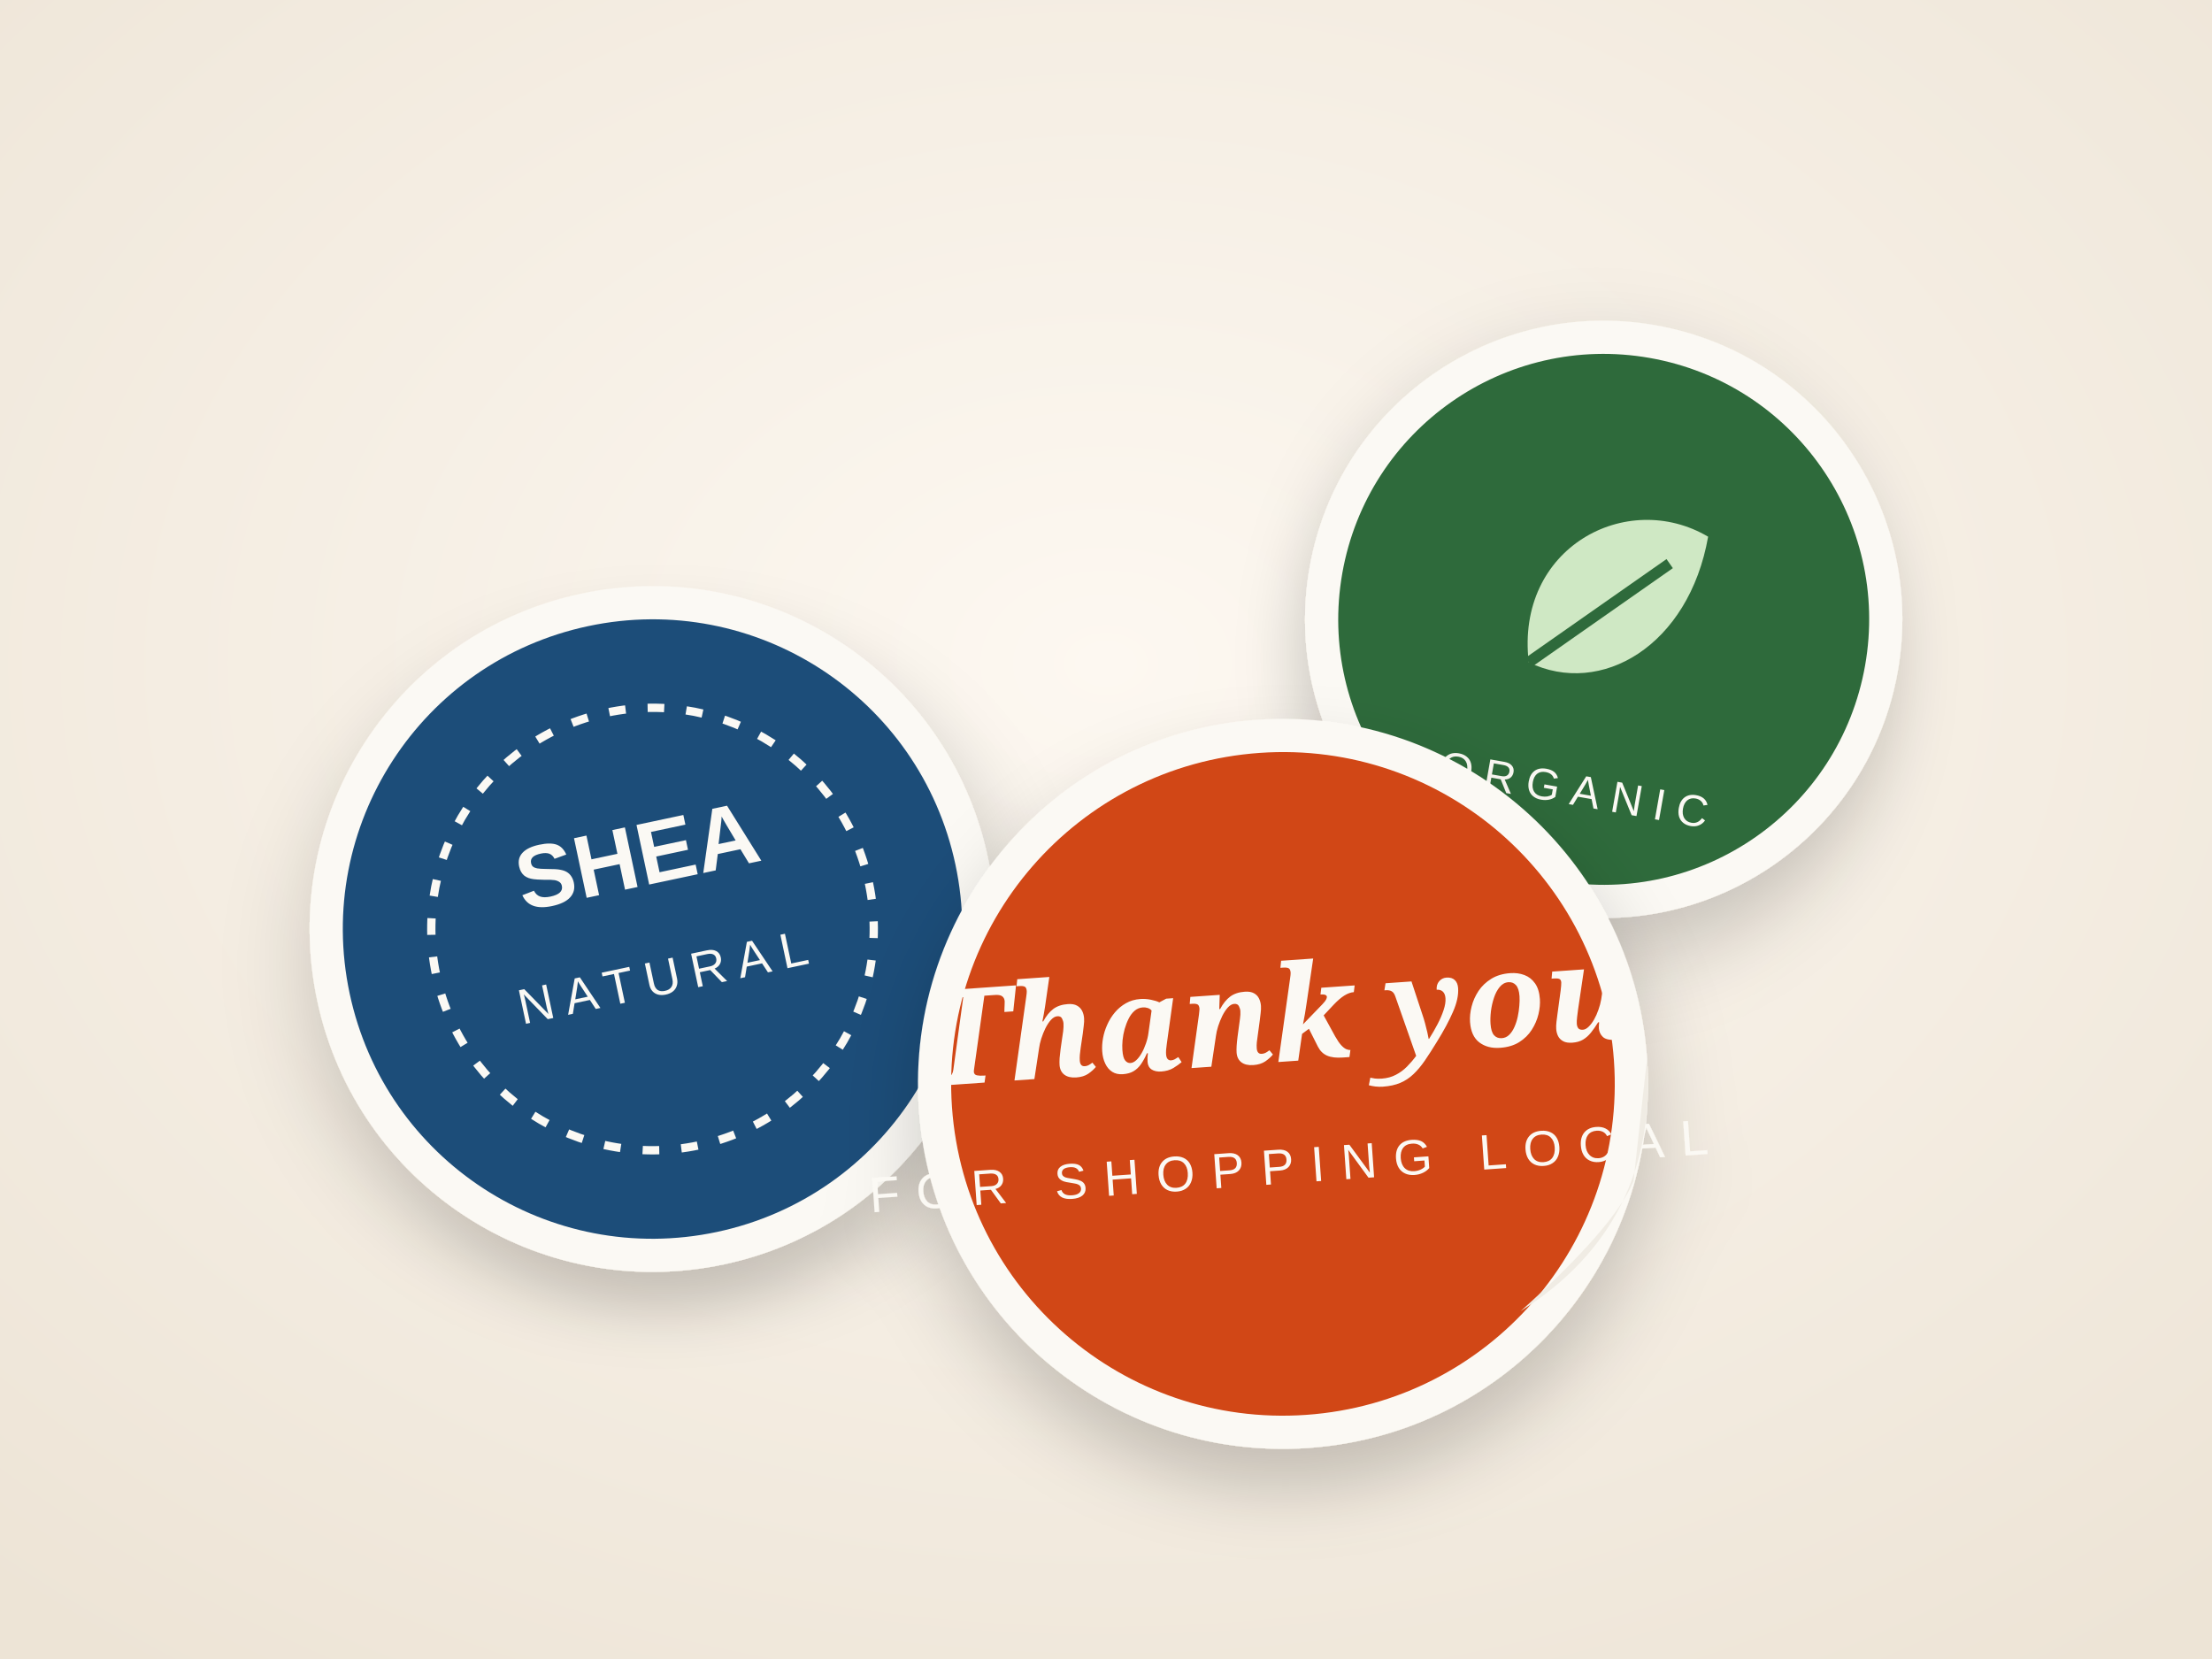
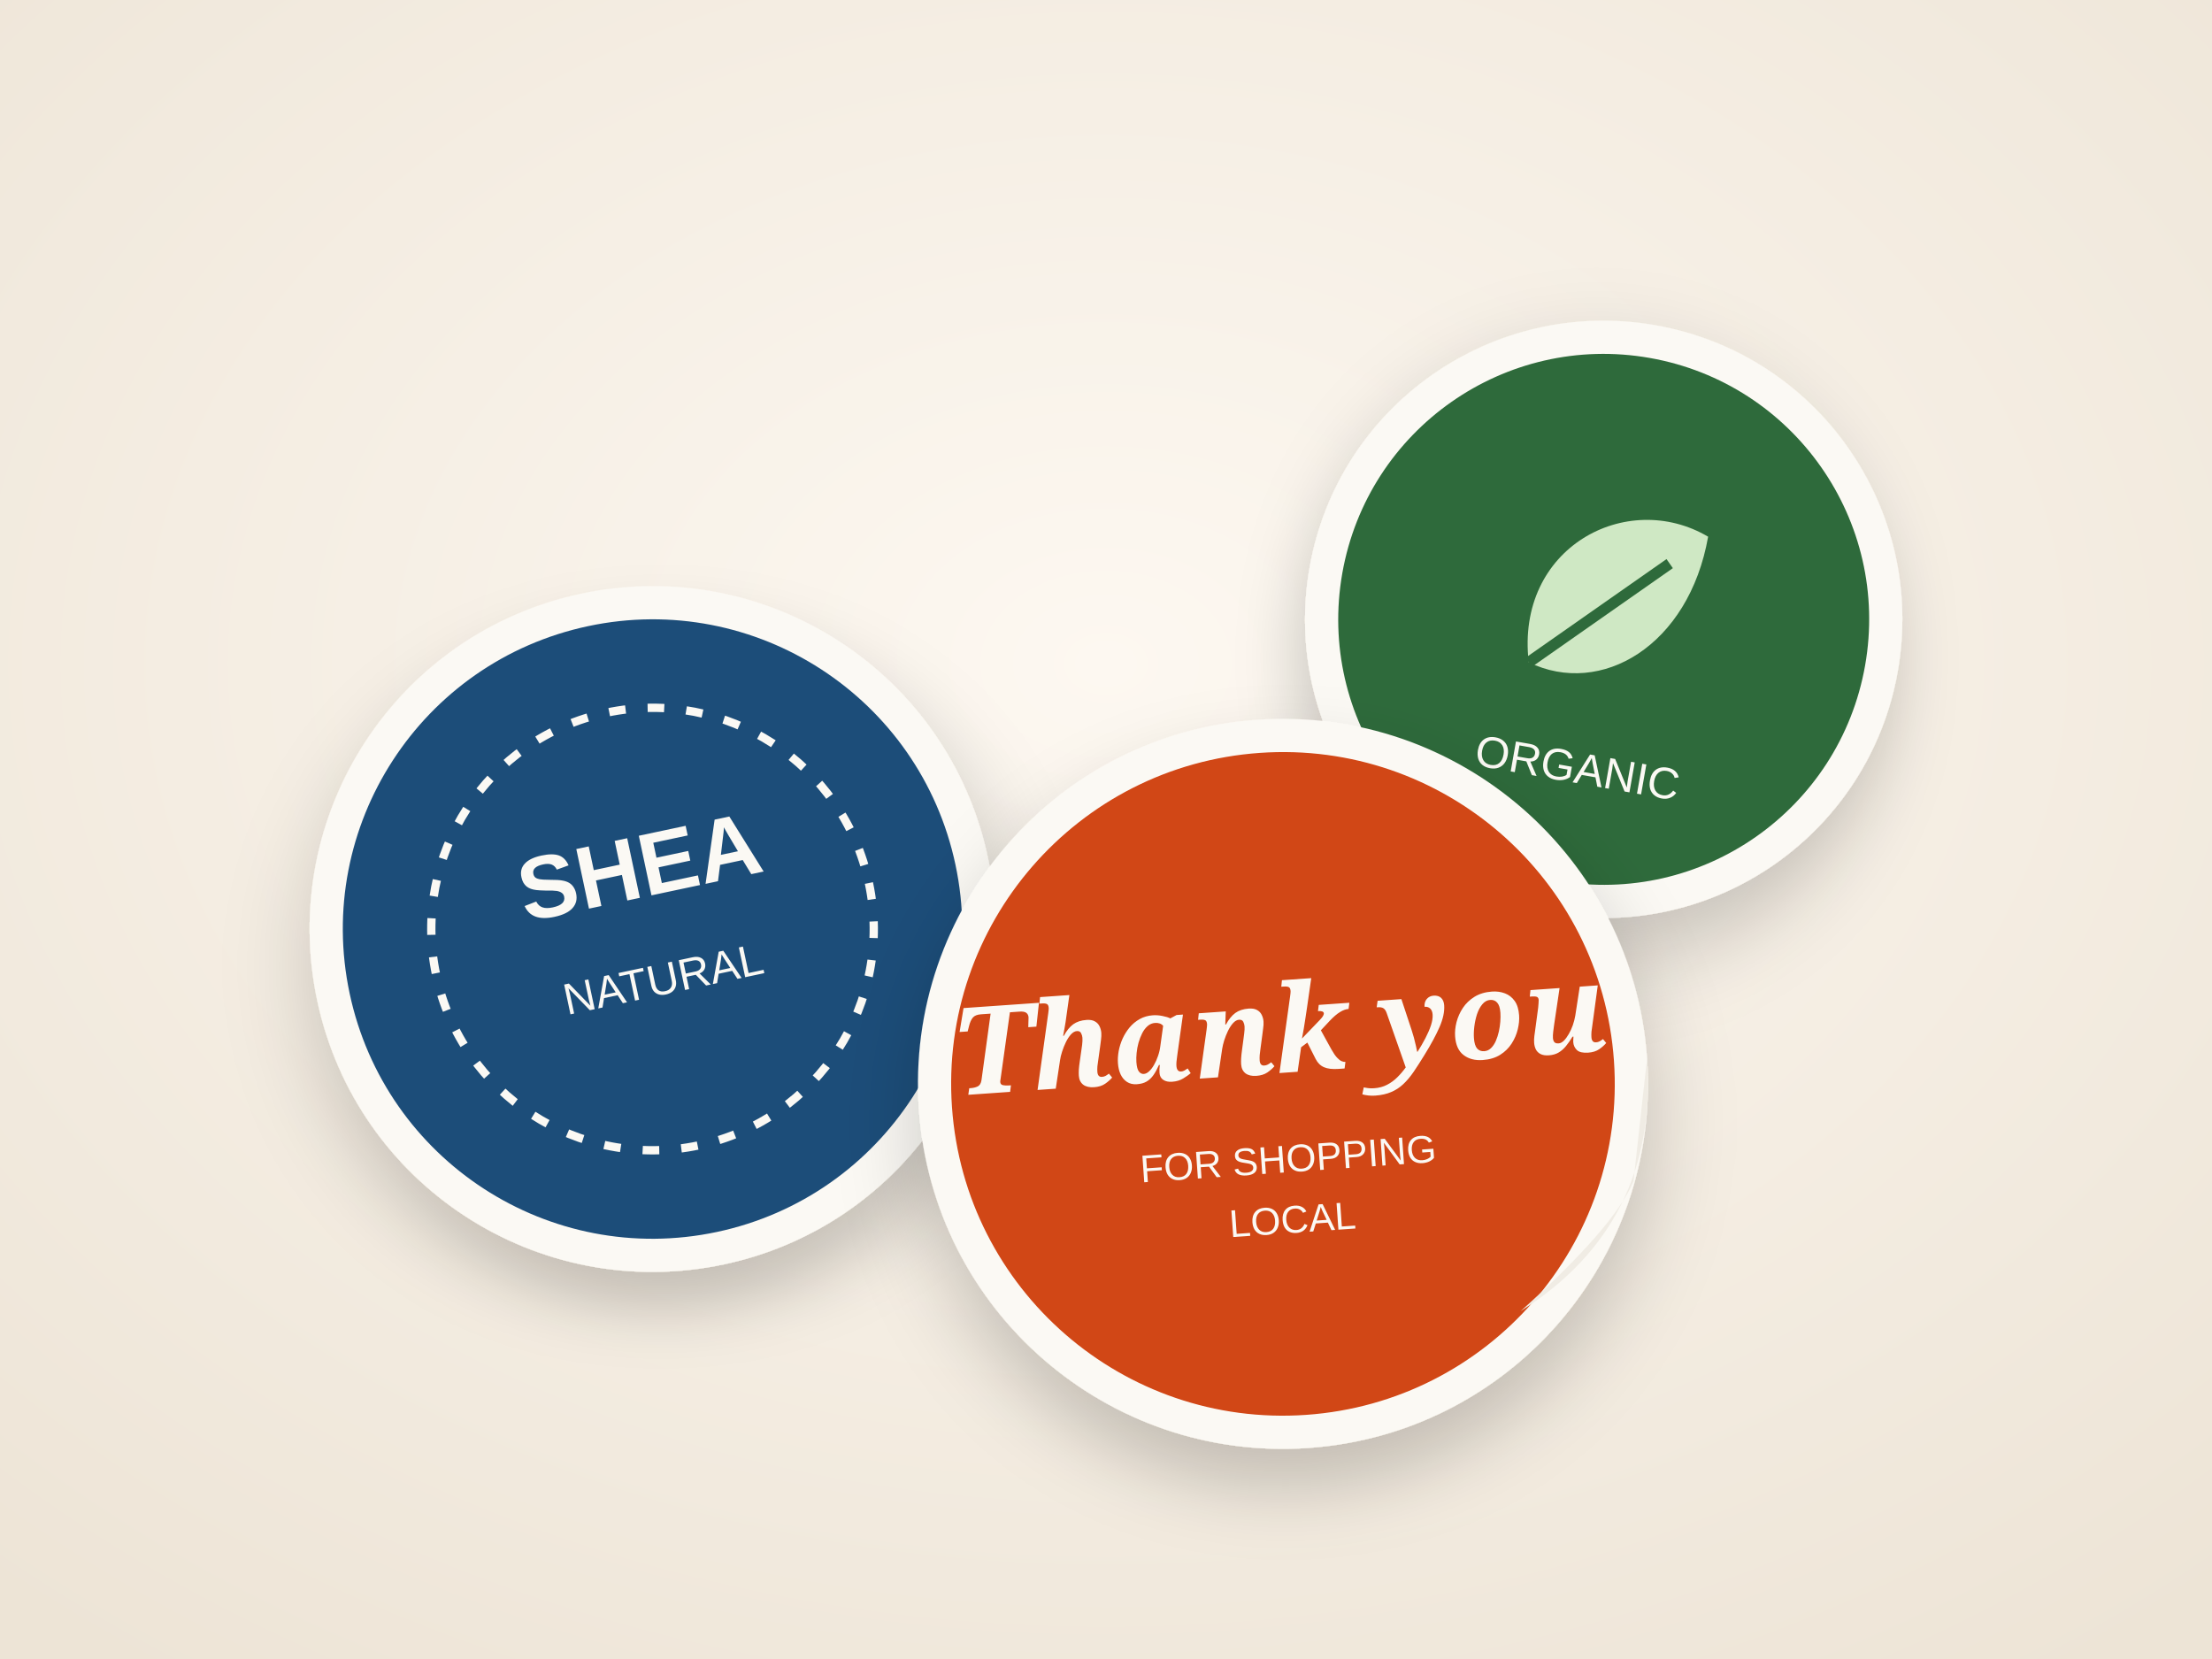
<svg xmlns="http://www.w3.org/2000/svg" viewBox="0 0 400 300" role="img" aria-label="Round branded product stickers in three colours">
  <defs>
    <radialGradient id="bg" cx="50%" cy="40%" r="75%">
      <stop offset="0" stop-color="#fdf8f1" />
      <stop offset="1" stop-color="#ede4d6" />
    </radialGradient>
    <filter id="shadow" x="-30%" y="-30%" width="160%" height="170%">
      <feDropShadow dx="0" dy="7" stdDeviation="7" flood-opacity=".2" />
    </filter>
    <path id="arcA" d="M -42 0 A 42 42 0 0 1 42 0" />
  </defs>
  <rect width="400" height="300" fill="url(#bg)" />
  <g transform="translate(118 168) rotate(-12)" filter="url(#shadow)">
    <circle r="62" fill="#fbf9f4" />
    <circle r="56" fill="#1f4e79" />
    <circle r="40" fill="none" stroke="#fbf9f4" stroke-width="1.5" stroke-dasharray="3 4" />
-     <text y="-8" font-family="Arial Black, Arial, sans-serif" font-size="16" font-weight="900" fill="#fbf9f4" text-anchor="middle">SHEA</text>
-     <text y="12" font-family="Arial, sans-serif" font-size="9" letter-spacing="2" fill="#fbf9f4" text-anchor="middle">NATURAL</text>
+     <text y="-6" font-family="Arial Black, Arial, sans-serif" font-size="16" font-weight="900" fill="#fbf9f4" text-anchor="middle" textLength="48" lengthAdjust="spacingAndGlyphs">SHEA</text>
+     <text y="12" font-family="Arial, sans-serif" font-size="8" fill="#fbf9f4" text-anchor="middle" textLength="46" lengthAdjust="spacingAndGlyphs">NATURAL</text>
  </g>
  <g transform="translate(290 112) rotate(10)" filter="url(#shadow)">
    <circle r="54" fill="#fbf9f4" />
    <circle r="48" fill="#2f6b3a" />
    <path d="M -12 10 C -18 -10 0 -24 16 -18 C 16 2 2 14 -12 10 Z" fill="#cfe8c4" />
    <path d="M -12 10 L 10 -12" stroke="#2f6b3a" stroke-width="2" />
-     <text y="34" font-family="Arial, sans-serif" font-size="8" letter-spacing="2" fill="#fbf9f4" text-anchor="middle">ORGANIC</text>
+     <text y="30" font-family="Arial, sans-serif" font-size="8" fill="#fbf9f4" text-anchor="middle" textLength="46" lengthAdjust="spacingAndGlyphs">ORGANIC</text>
  </g>
  <g transform="translate(232 196) rotate(-4)" filter="url(#shadow)">
    <circle r="66" fill="#fbf9f4" />
    <circle r="60" fill="#d14615" />
-     <text y="-4" font-family="Georgia, serif" font-size="24" font-style="italic" font-weight="700" fill="#fbf9f4" text-anchor="middle">Thank you</text>
-     <text y="18" font-family="Arial, sans-serif" font-size="9" letter-spacing="3" fill="#fbf9f4" text-anchor="middle">FOR SHOPPING LOCAL</text>
+     <text y="-2" font-family="Georgia, serif" font-size="22" font-style="italic" font-weight="700" fill="#fbf9f4" text-anchor="middle" textLength="88" lengthAdjust="spacingAndGlyphs">Thank you</text>
+     <text y="16" font-family="Arial, sans-serif" font-size="7" fill="#fbf9f4" text-anchor="middle" textLength="62" lengthAdjust="spacingAndGlyphs">FOR SHOPPING</text>
+     <text y="27" font-family="Arial, sans-serif" font-size="7" fill="#fbf9f4" text-anchor="middle" textLength="34" lengthAdjust="spacingAndGlyphs">LOCAL</text>
    <path d="M 40 44 Q 58 30 62 22 L 66 0 Q 66 30 40 44 Z" fill="#f0ece4" />
  </g>
</svg>
